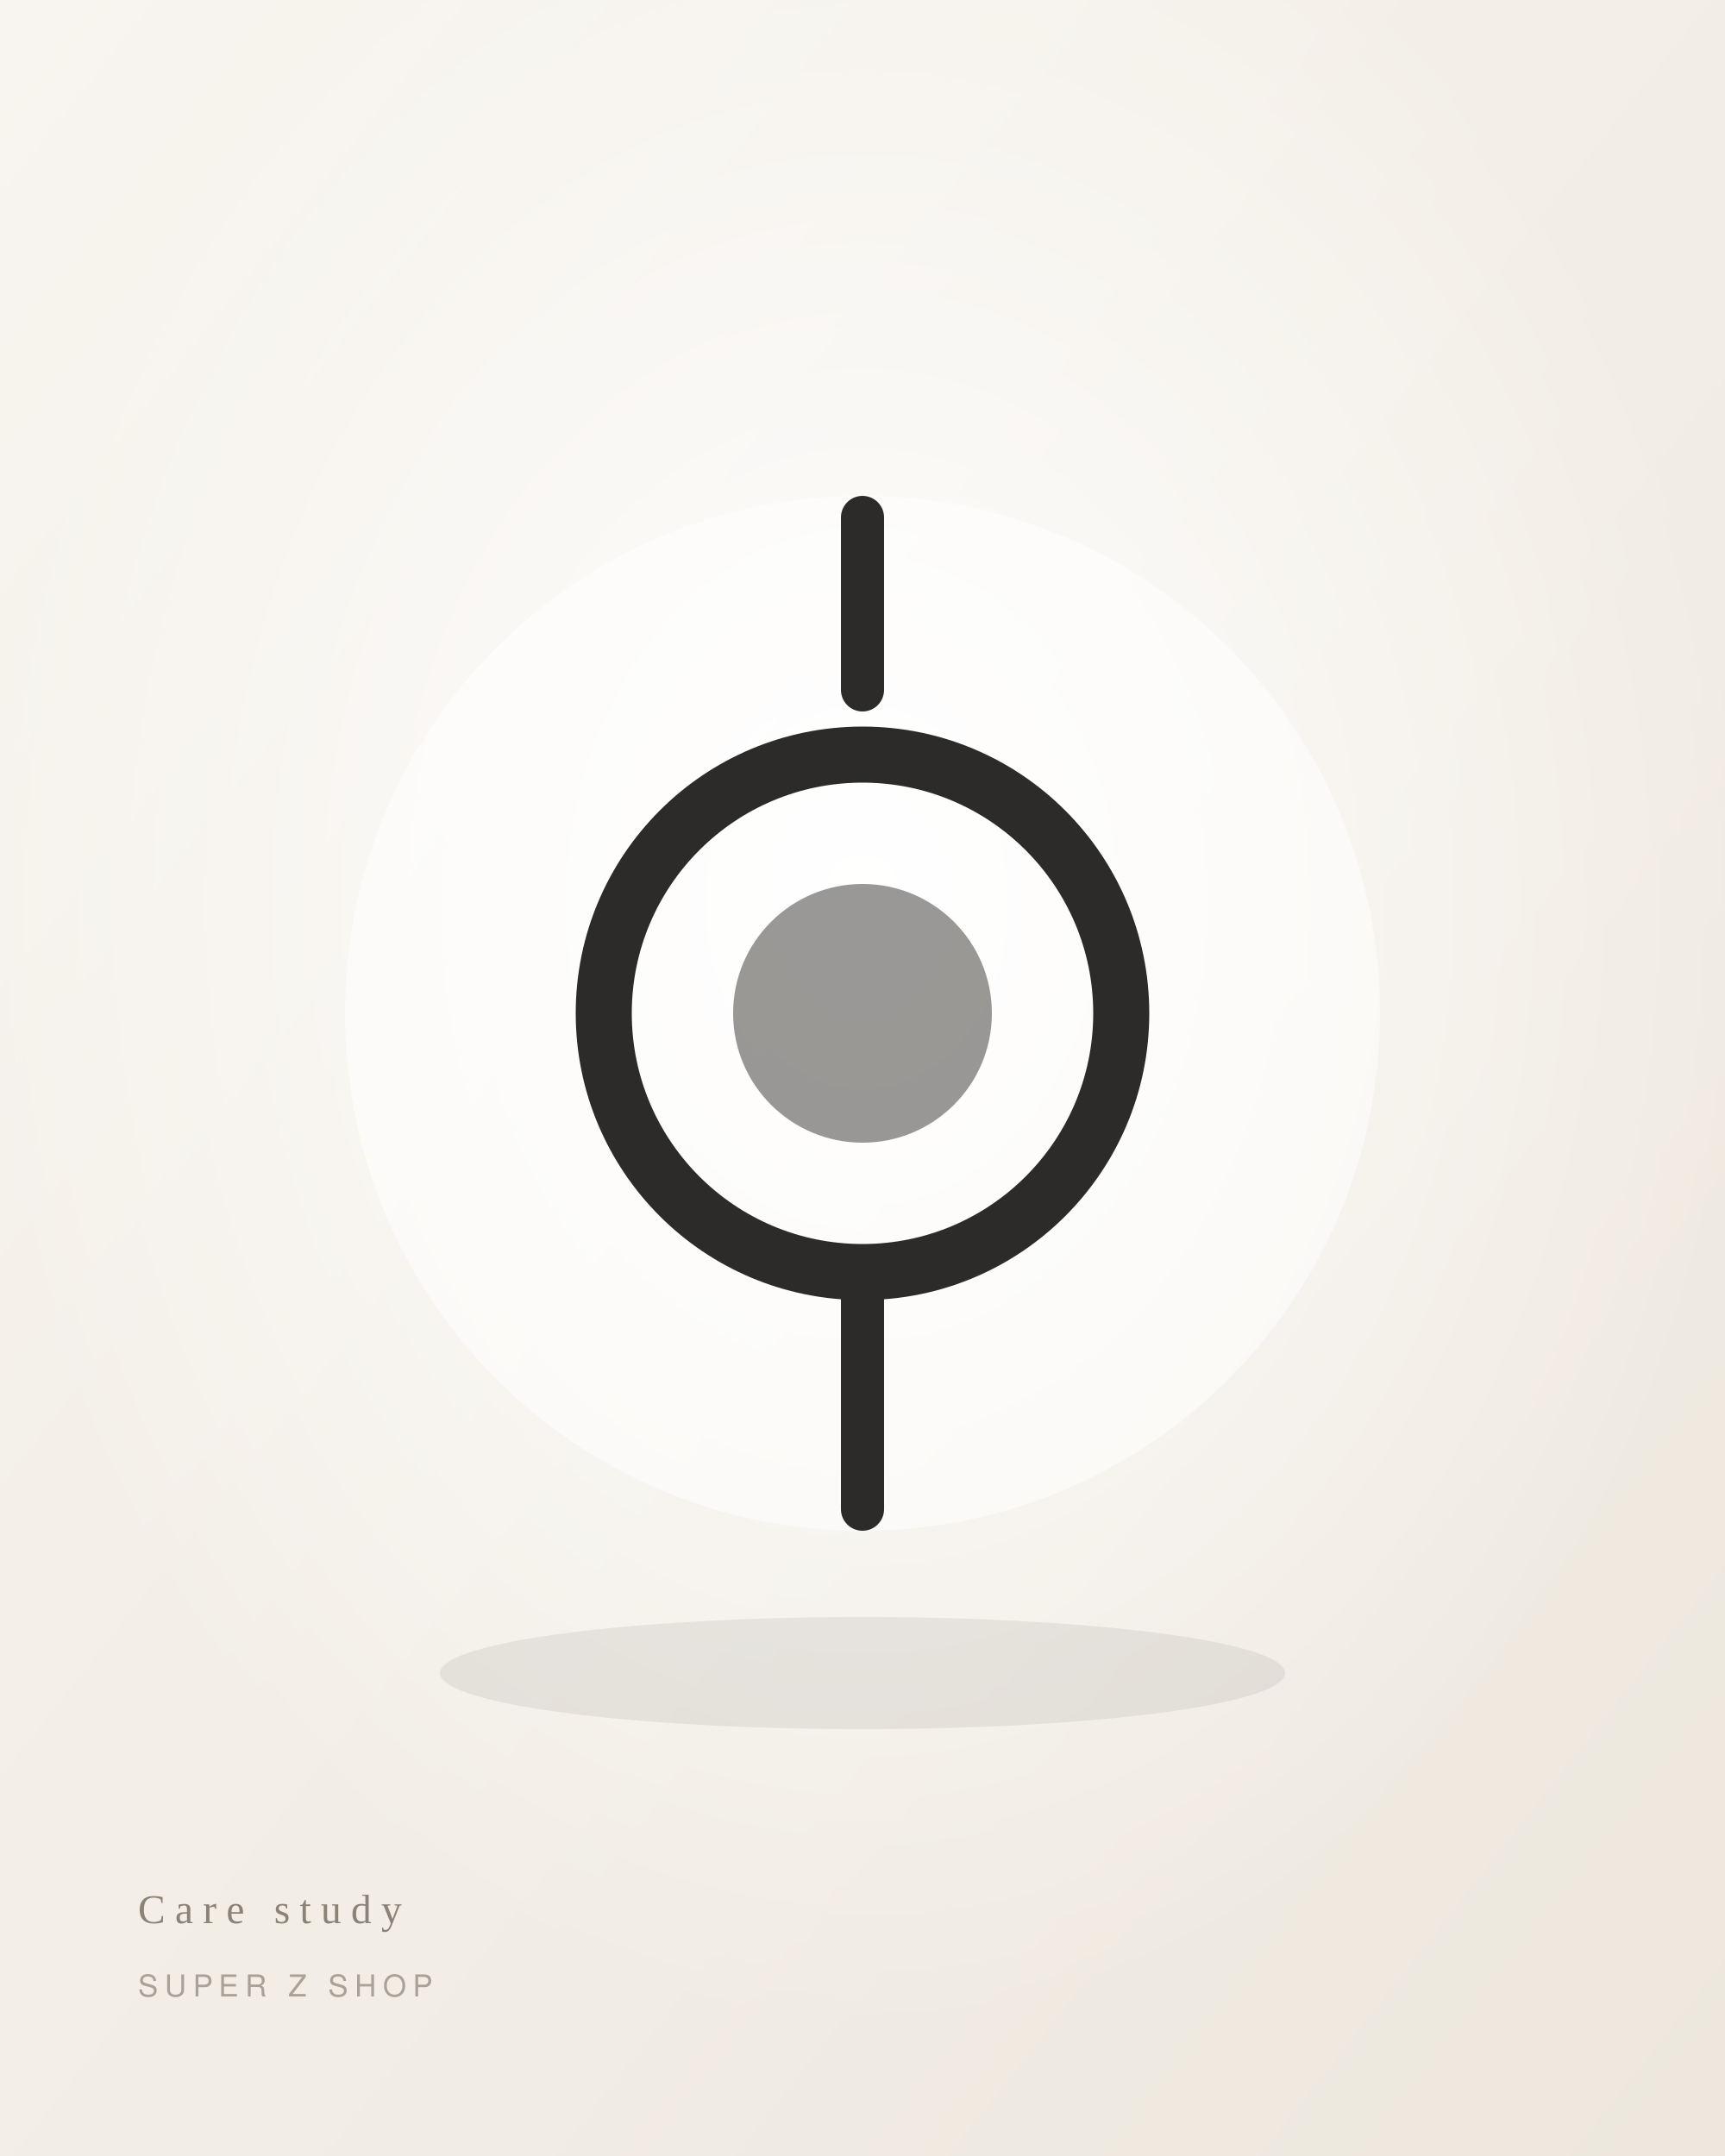
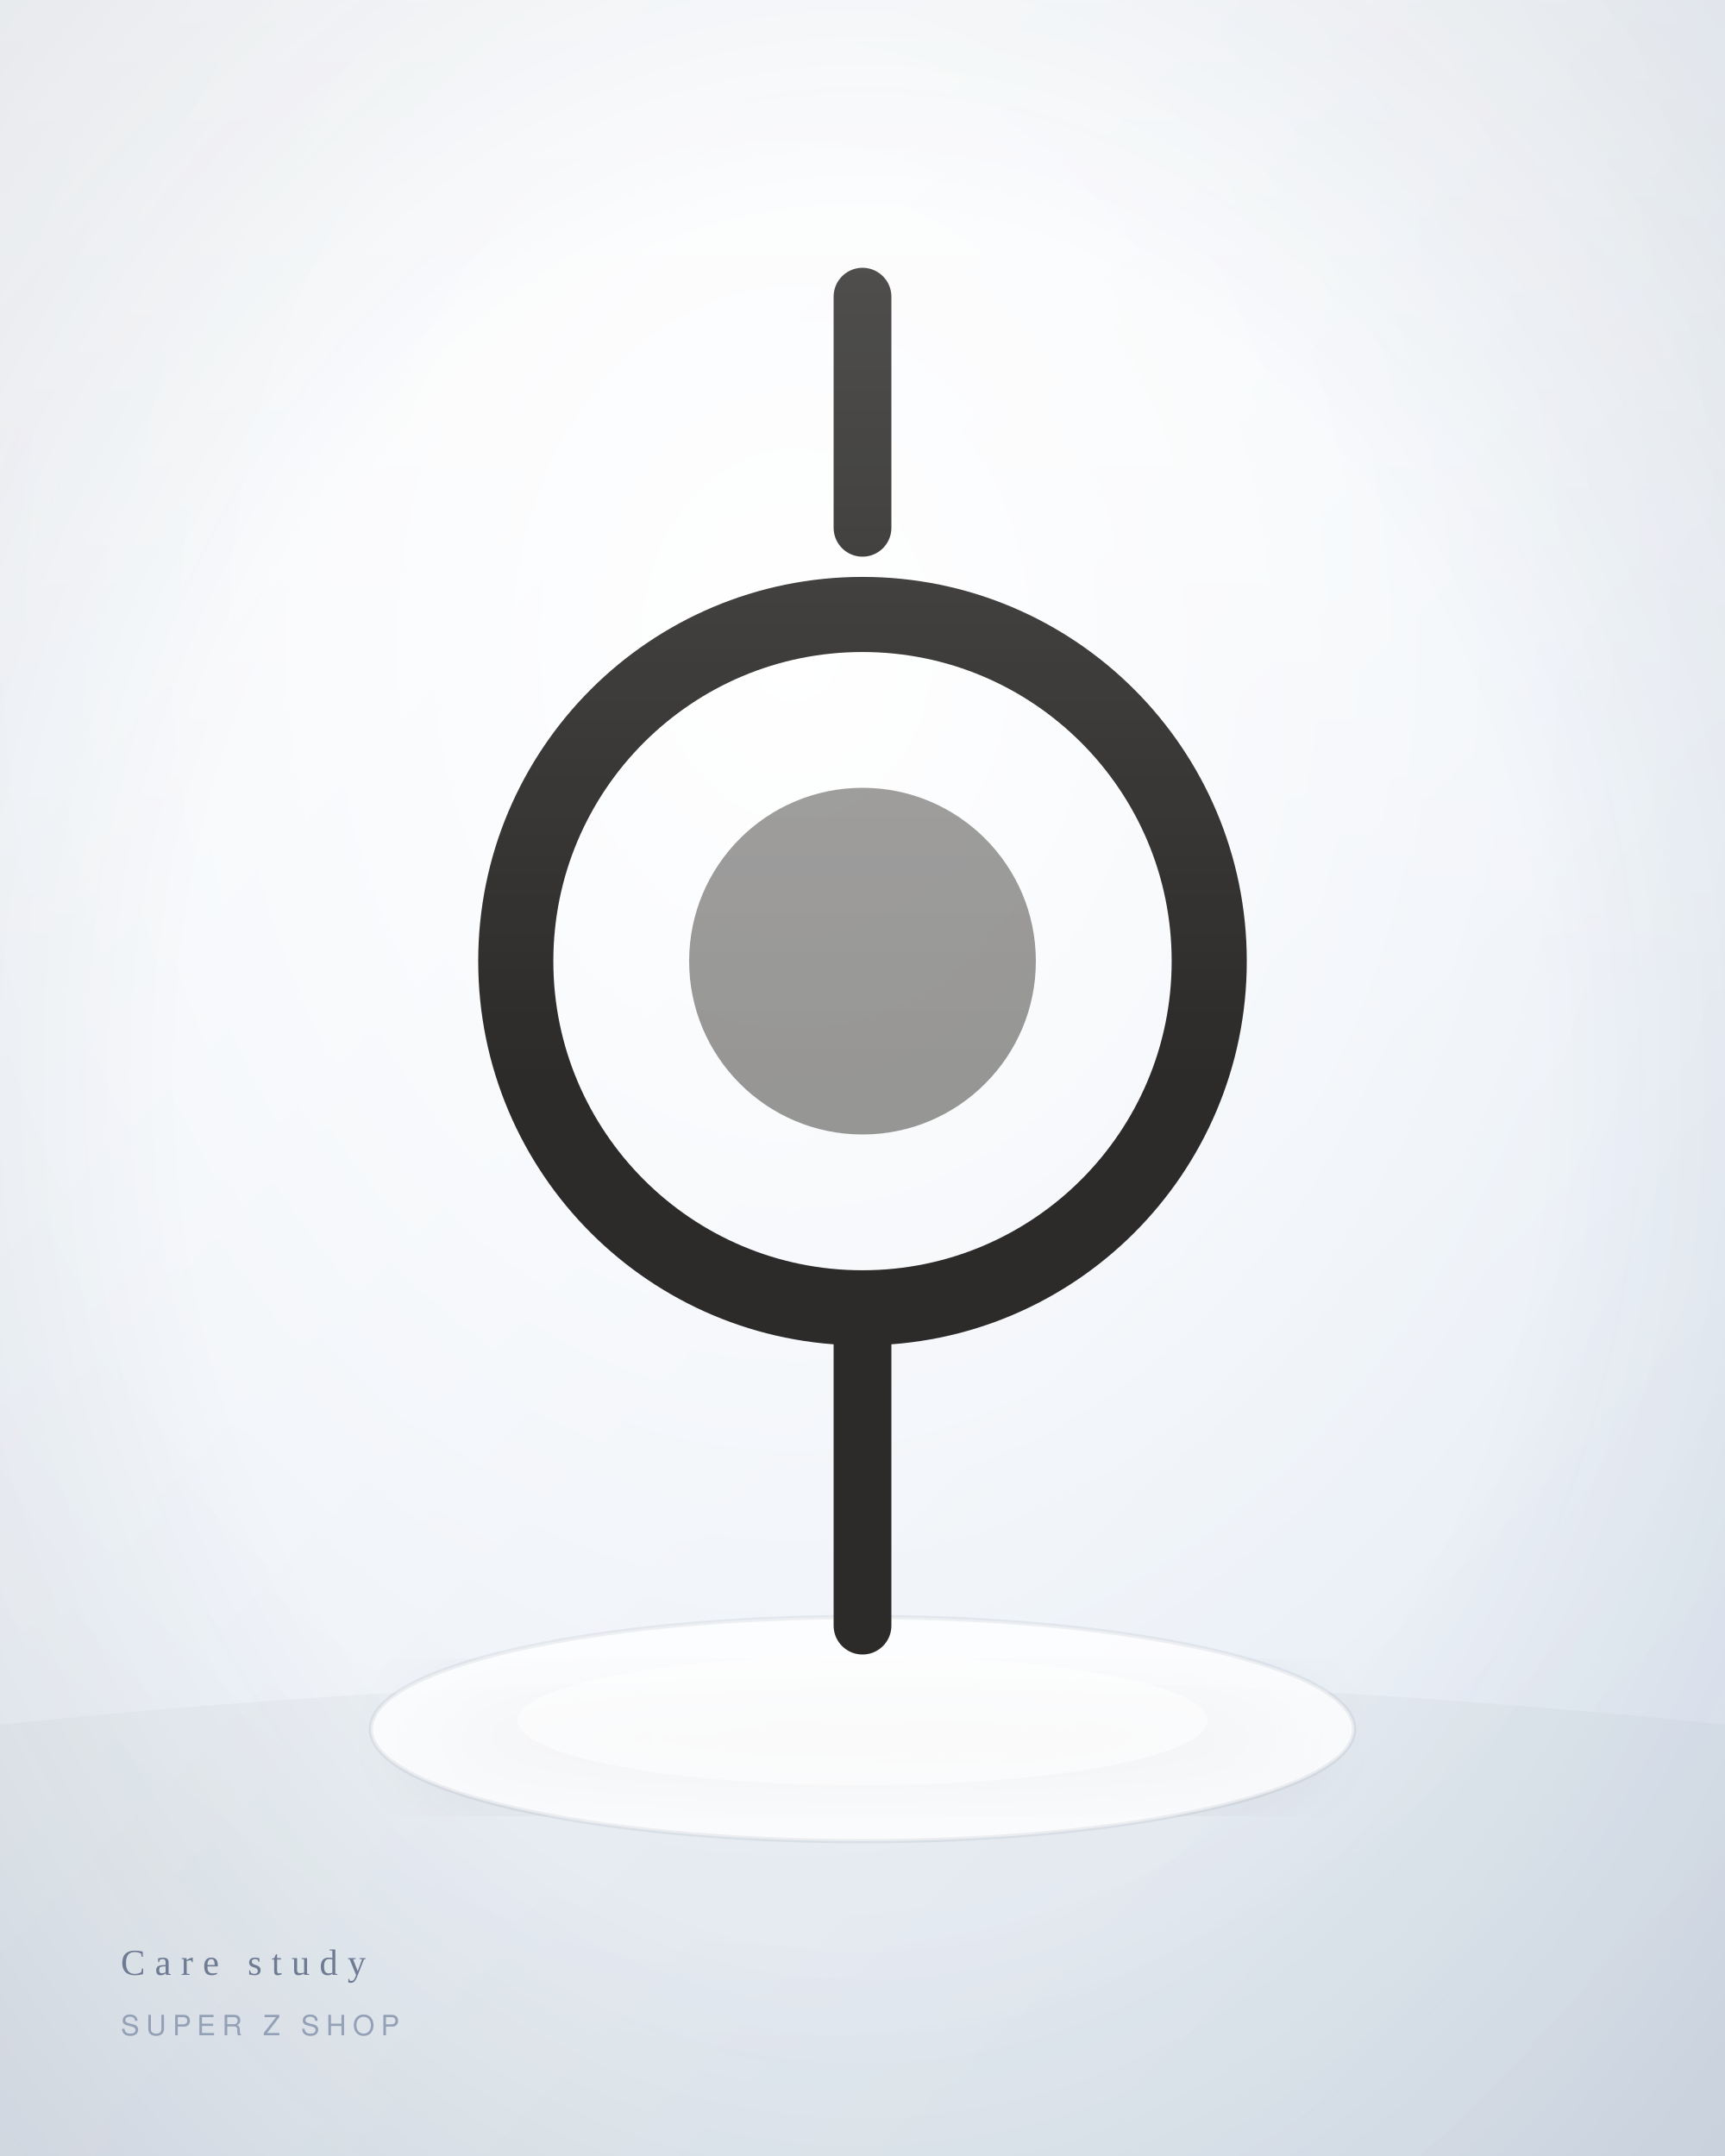
<svg xmlns="http://www.w3.org/2000/svg" viewBox="0 0 800 1000" width="800" height="1000" role="img" aria-label="Bamboo Detangling Comb — studio illustration">
  <defs>
-     <linearGradient id="bg" x1="0" y1="0" x2="1" y2="1">
-       <stop offset="0" stop-color="#F8F5F0" />
-       <stop offset="1" stop-color="#EDE7DD" />
+     <linearGradient id="bg" x1="0.1" y1="0" x2="0.9" y2="1">
+       <stop offset="0" stop-color="#F6F8FB" />
+       <stop offset="1" stop-color="#E4EBF4" />
    </linearGradient>
-     <radialGradient id="glow" cx="50%" cy="42%" r="52%">
-       <stop offset="0" stop-color="#FFFFFF" stop-opacity=".95" />
+     <radialGradient id="spot" cx="46%" cy="30%" r="66%">
+       <stop offset="0" stop-color="#FFFFFF" stop-opacity="1" />
+       <stop offset="0.55" stop-color="#FFFFFF" stop-opacity=".45" />
      <stop offset="1" stop-color="#FFFFFF" stop-opacity="0" />
    </radialGradient>
+     <radialGradient id="vig" cx="50%" cy="50%" r="72%">
+       <stop offset="0.55" stop-color="#0B1B33" stop-opacity="0" />
+       <stop offset="1" stop-color="#0B1B33" stop-opacity=".10" />
+     </radialGradient>
+     <linearGradient id="sheen" x1="0" y1="0" x2="0" y2="1">
+       <stop offset="0" stop-color="#FFFFFF" stop-opacity=".22" />
+       <stop offset="0.5" stop-color="#FFFFFF" stop-opacity="0" />
+     </linearGradient>
+     <filter id="soft" x="-20%" y="-20%" width="140%" height="140%">
+       <feGaussianBlur stdDeviation="18" />
+     </filter>
  </defs>
  <rect width="800" height="1000" fill="url(#bg)" />
-   <rect width="800" height="1000" fill="url(#glow)" />
-   <circle cx="400" cy="470" r="240" fill="#FFFFFF" opacity=".5" />
-   <ellipse cx="400" cy="776" rx="196" ry="26" fill="#000000" opacity=".07" />
-   <g>
+   <rect width="800" height="1000" fill="url(#spot)" />
+   <rect width="800" height="1000" fill="url(#vig)" />
+   <path d="M0 800 Q400 758 800 800 L800 1000 L0 1000 Z" fill="#0B1B33" opacity=".03" />
+   <ellipse cx="400" cy="806" rx="204" ry="26" fill="#0B1B33" opacity=".18" filter="url(#soft)" />
+   <ellipse cx="400" cy="802" rx="228" ry="52" fill="#FFFFFF" opacity=".8" />
+   <ellipse cx="400" cy="802" rx="228" ry="52" fill="none" stroke="#0B1B33" stroke-opacity=".06" stroke-width="2" />
+   <ellipse cx="400" cy="798" rx="160" ry="30" fill="#FFFFFF" opacity=".55" />
+   <g transform="translate(400 486) scale(1.34) translate(-400 -500)">
    <circle cx="400" cy="470" r="120" fill="none" stroke="#2C2B29" stroke-width="26" />
    <circle cx="400" cy="470" r="60" fill="#454340" opacity=".55" />
    <path d="M400 320 L400 240 M400 600 L400 700" stroke="#2C2B29" stroke-width="20" stroke-linecap="round" />
  </g>
-   <text x="64" y="892" font-family="Georgia, 'Times New Roman', serif" font-size="19" letter-spacing="4.5" fill="#8A8377">Care study</text>
-   <text x="64" y="926" font-family="Helvetica, Arial, sans-serif" font-size="14" letter-spacing="3" fill="#A9A296">SUPER Z SHOP</text>
+   <rect width="800" height="1000" fill="url(#sheen)" />
+   <text x="56" y="916" font-family="Georgia, 'Times New Roman', serif" font-size="17" letter-spacing="4.5" fill="#6E7B93">Care study</text>
+   <text x="56" y="944" font-family="Helvetica, Arial, sans-serif" font-size="13" letter-spacing="3" fill="#93A0B6">SUPER Z SHOP</text>
</svg>
